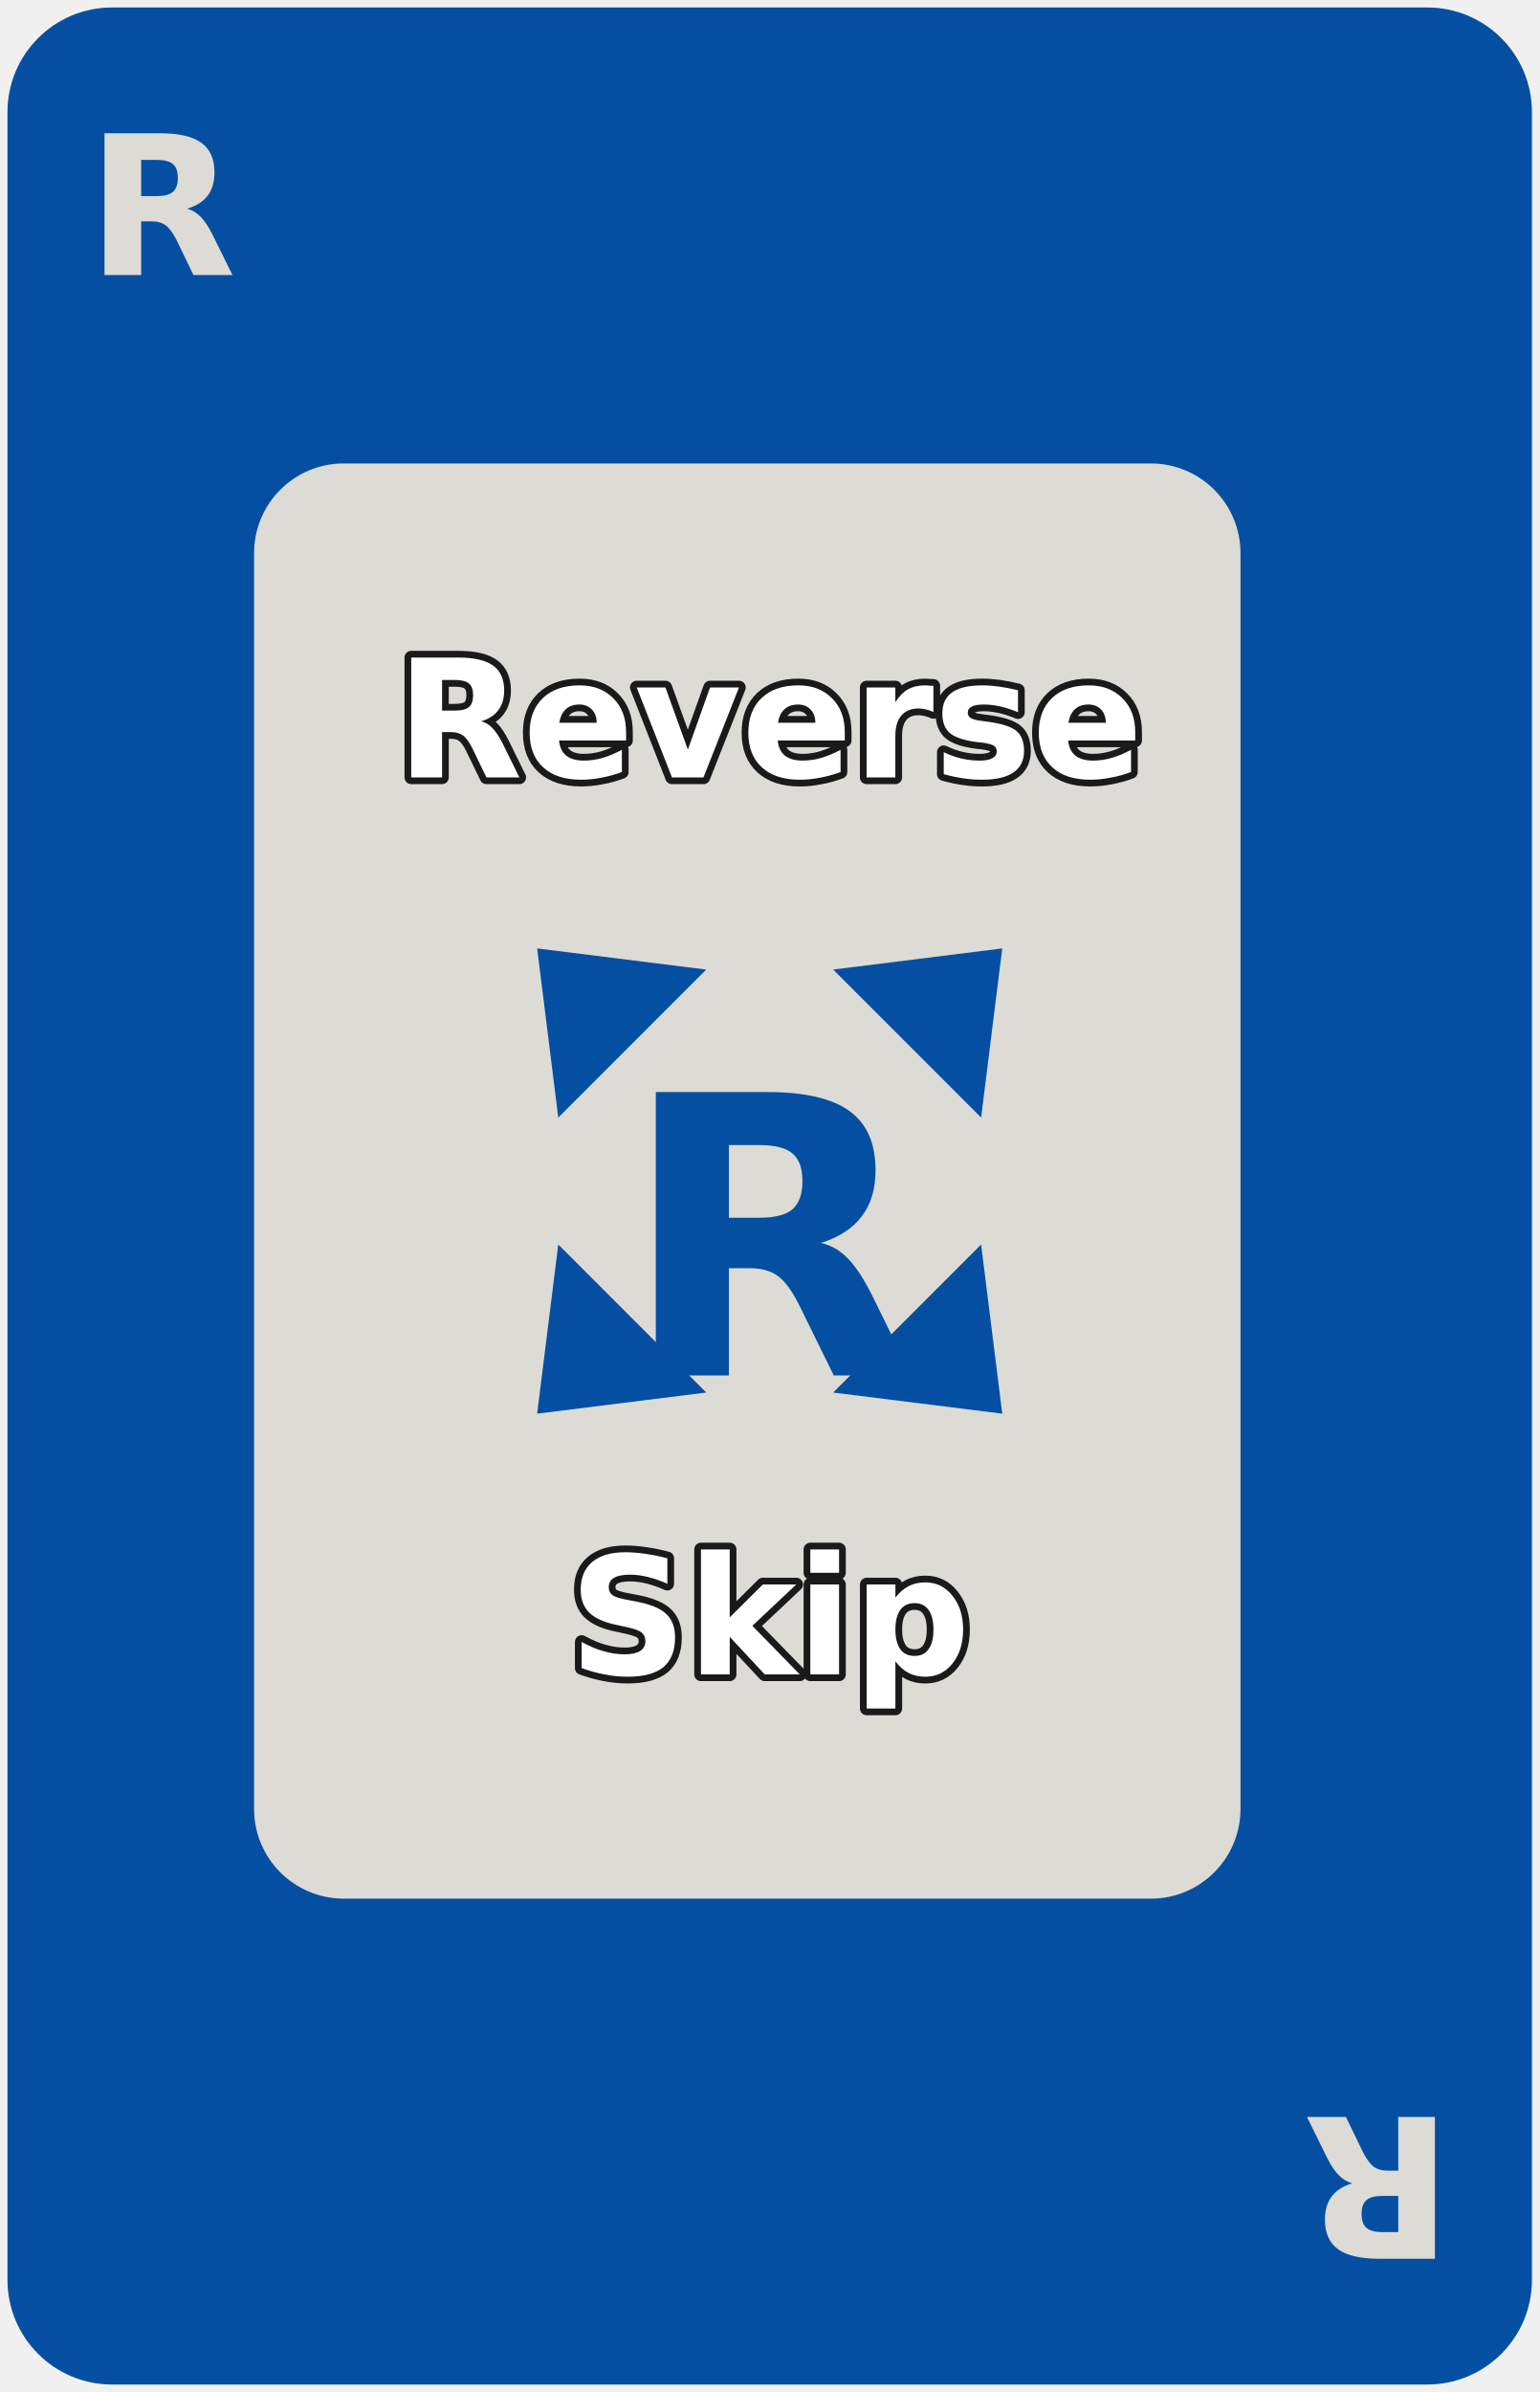
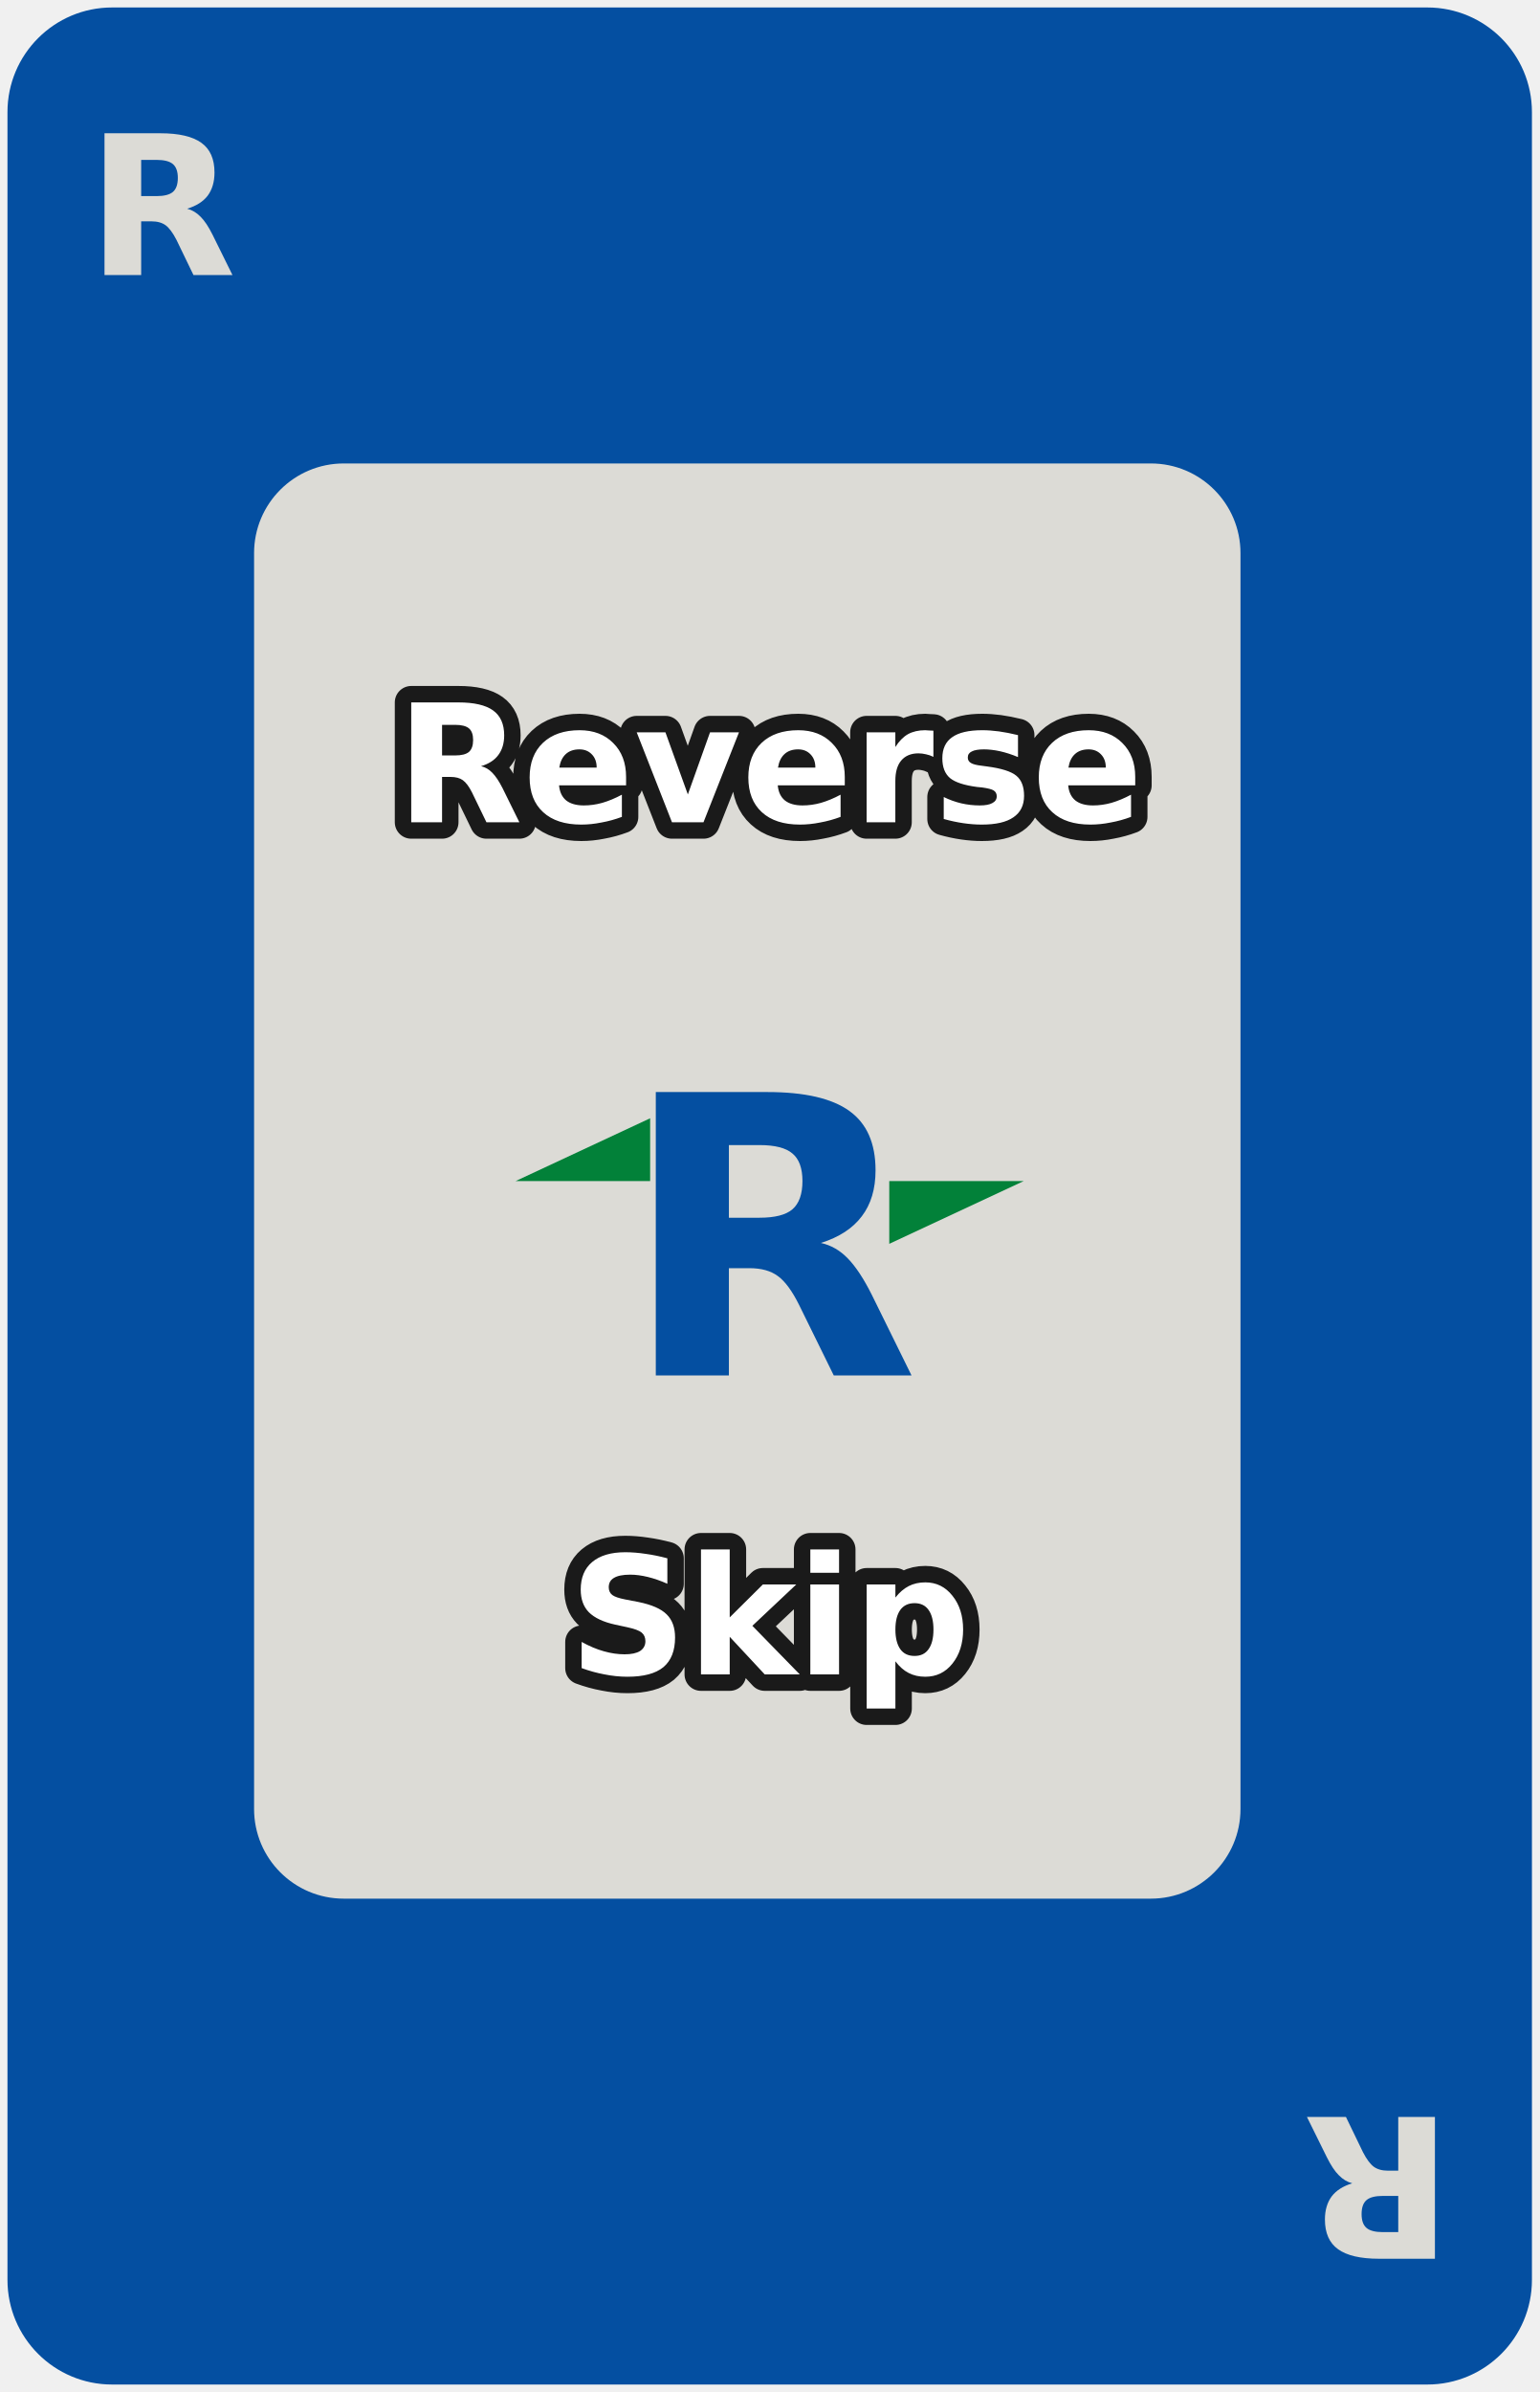
<svg xmlns="http://www.w3.org/2000/svg" width="103" height="160" viewBox="0 0 103 160">
  <rect x="0.5" y="0.5" width="102" height="159" rx="7" fill="#044FA1" />
  <rect x="17" y="31" width="66" height="96" rx="6" fill="#DCDBD6" />
-   <path d="M 55.11 91.61 L 69.11 91.61 L 62.11 82.61 Z" fill="#044FA1" transform="rotate(135.0 62.11 89.61)" />
-   <path d="M 33.89 91.61 L 47.89 91.61 L 40.89 82.61 Z" fill="#044FA1" transform="rotate(225.0 40.89 89.61)" />
-   <path d="M 33.89 70.39 L 47.89 70.39 L 40.89 61.39 Z" fill="#044FA1" transform="rotate(315.0 40.89 68.39)" />
-   <path d="M 55.11 70.39 L 69.11 70.39 L 62.11 61.39 Z" fill="#044FA1" transform="rotate(405.0 62.11 68.39)" />
-   <text x="51.50" y="52.00" font-family="'DejaVu Sans', Verdana, Geneva, sans-serif" font-size="11" font-weight="bold" fill="#FFFFFF" text-anchor="middle" stroke="#1A1A1A" stroke-width="0.9" paint-order="stroke" stroke-linejoin="round">Reverse</text>
-   <text x="51.50" y="112.00" font-family="'DejaVu Sans', Verdana, Geneva, sans-serif" font-size="11" font-weight="bold" fill="#FFFFFF" text-anchor="middle" stroke="#1A1A1A" stroke-width="0.9" paint-order="stroke" stroke-linejoin="round">Skip</text>
+   <path d="M 68.50 79.00 L 59.50 83.20 L 59.50 74.80 L 59.50 79.00 Z" fill="#028139" />
+   <path d="M 34.50 79.00 L 43.50 74.80 L 43.50 83.20 L 43.50 79.00 Z" fill="#028139" />
+   <text x="51.50" y="55.00" font-family="'DejaVu Sans', Verdana, Geneva, sans-serif" font-size="11" font-weight="bold" fill="#1A1A1A" text-anchor="middle" stroke="#1A1A1A" stroke-width="2.2" stroke-linejoin="round">Reverse</text>
+   <text x="51.50" y="55.00" font-family="'DejaVu Sans', Verdana, Geneva, sans-serif" font-size="11" font-weight="bold" fill="#FFFFFF" text-anchor="middle">Reverse</text>
+   <text x="51.50" y="112.00" font-family="'DejaVu Sans', Verdana, Geneva, sans-serif" font-size="11" font-weight="bold" fill="#1A1A1A" text-anchor="middle" stroke="#1A1A1A" stroke-width="2.2" stroke-linejoin="round">Skip</text>
+   <text x="51.50" y="112.00" font-family="'DejaVu Sans', Verdana, Geneva, sans-serif" font-size="11" font-weight="bold" fill="#FFFFFF" text-anchor="middle">Skip</text>
  <text x="51.50" y="92.00" font-family="'DejaVu Sans', Verdana, Geneva, sans-serif" font-size="26" font-weight="bold" fill="#044FA1" text-anchor="middle">R</text>
  <text x="10.81" y="18.40" font-family="'DejaVu Sans', Verdana, Geneva, sans-serif" font-size="13" font-weight="bold" fill="#DCDBD6" text-anchor="middle">R</text>
  <text x="92.19" y="141.60" font-family="'DejaVu Sans', Verdana, Geneva, sans-serif" font-size="13" font-weight="bold" fill="#DCDBD6" text-anchor="middle" transform="rotate(180 92.19 141.60)">R</text>
</svg>
